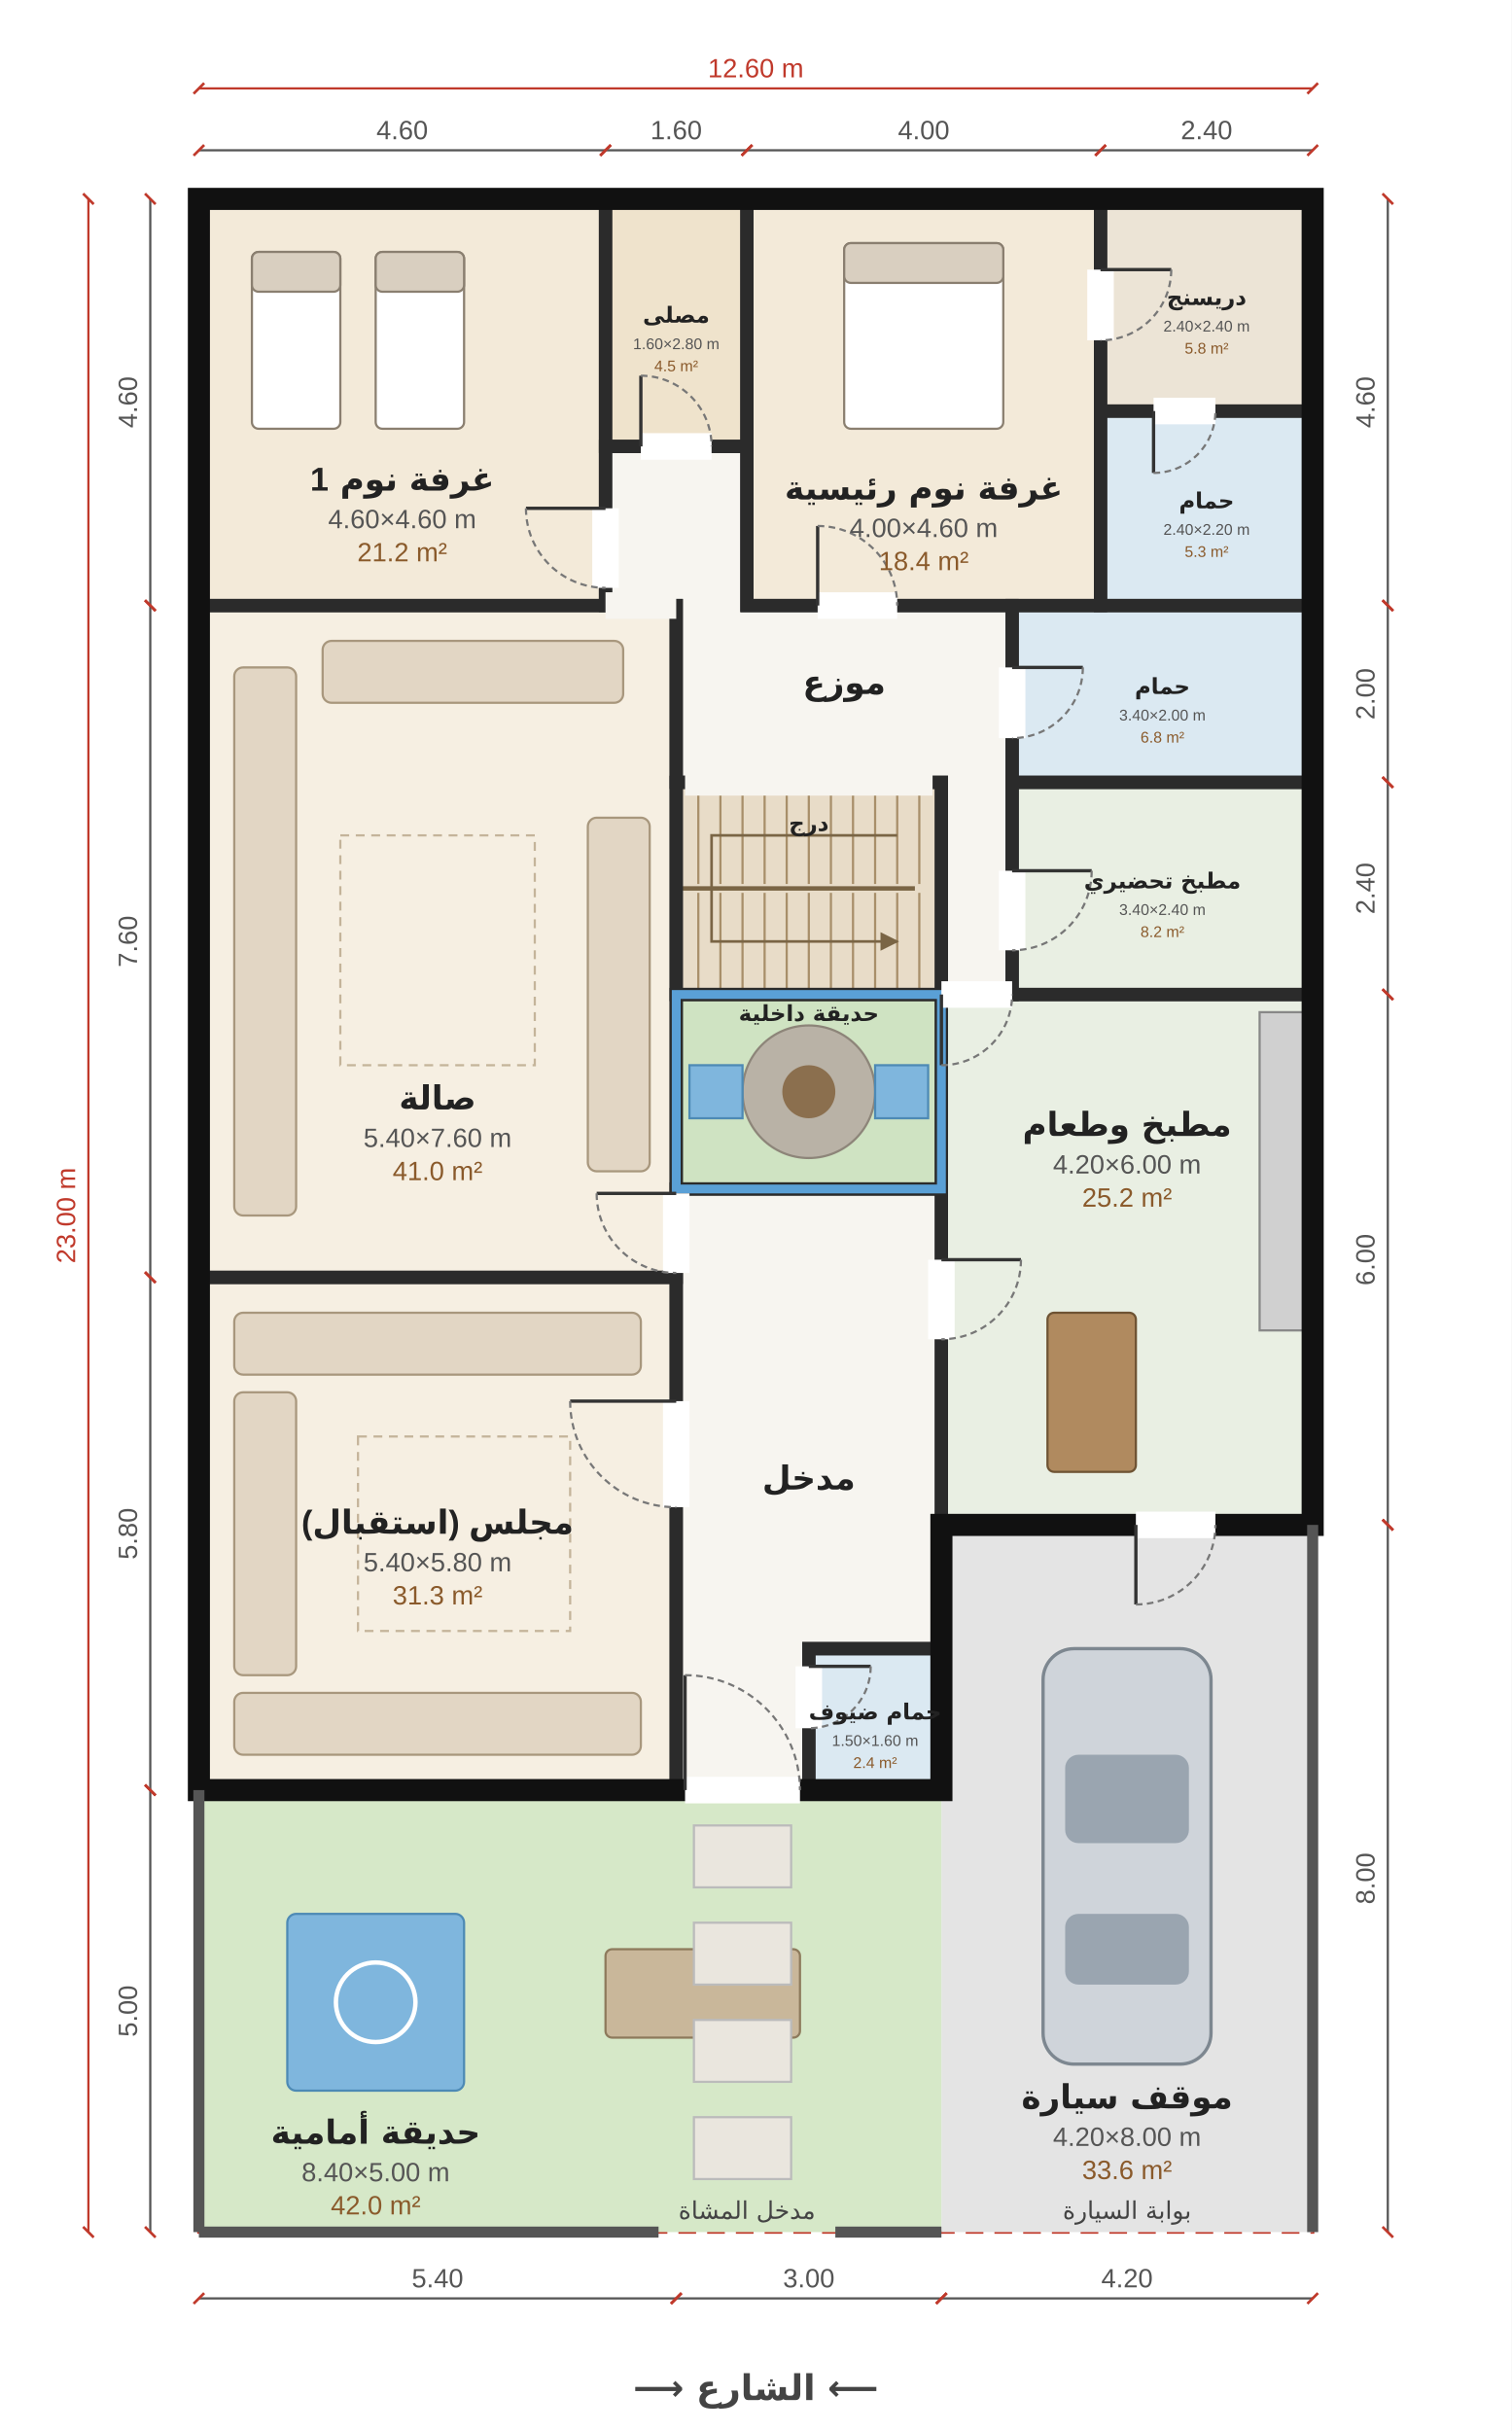
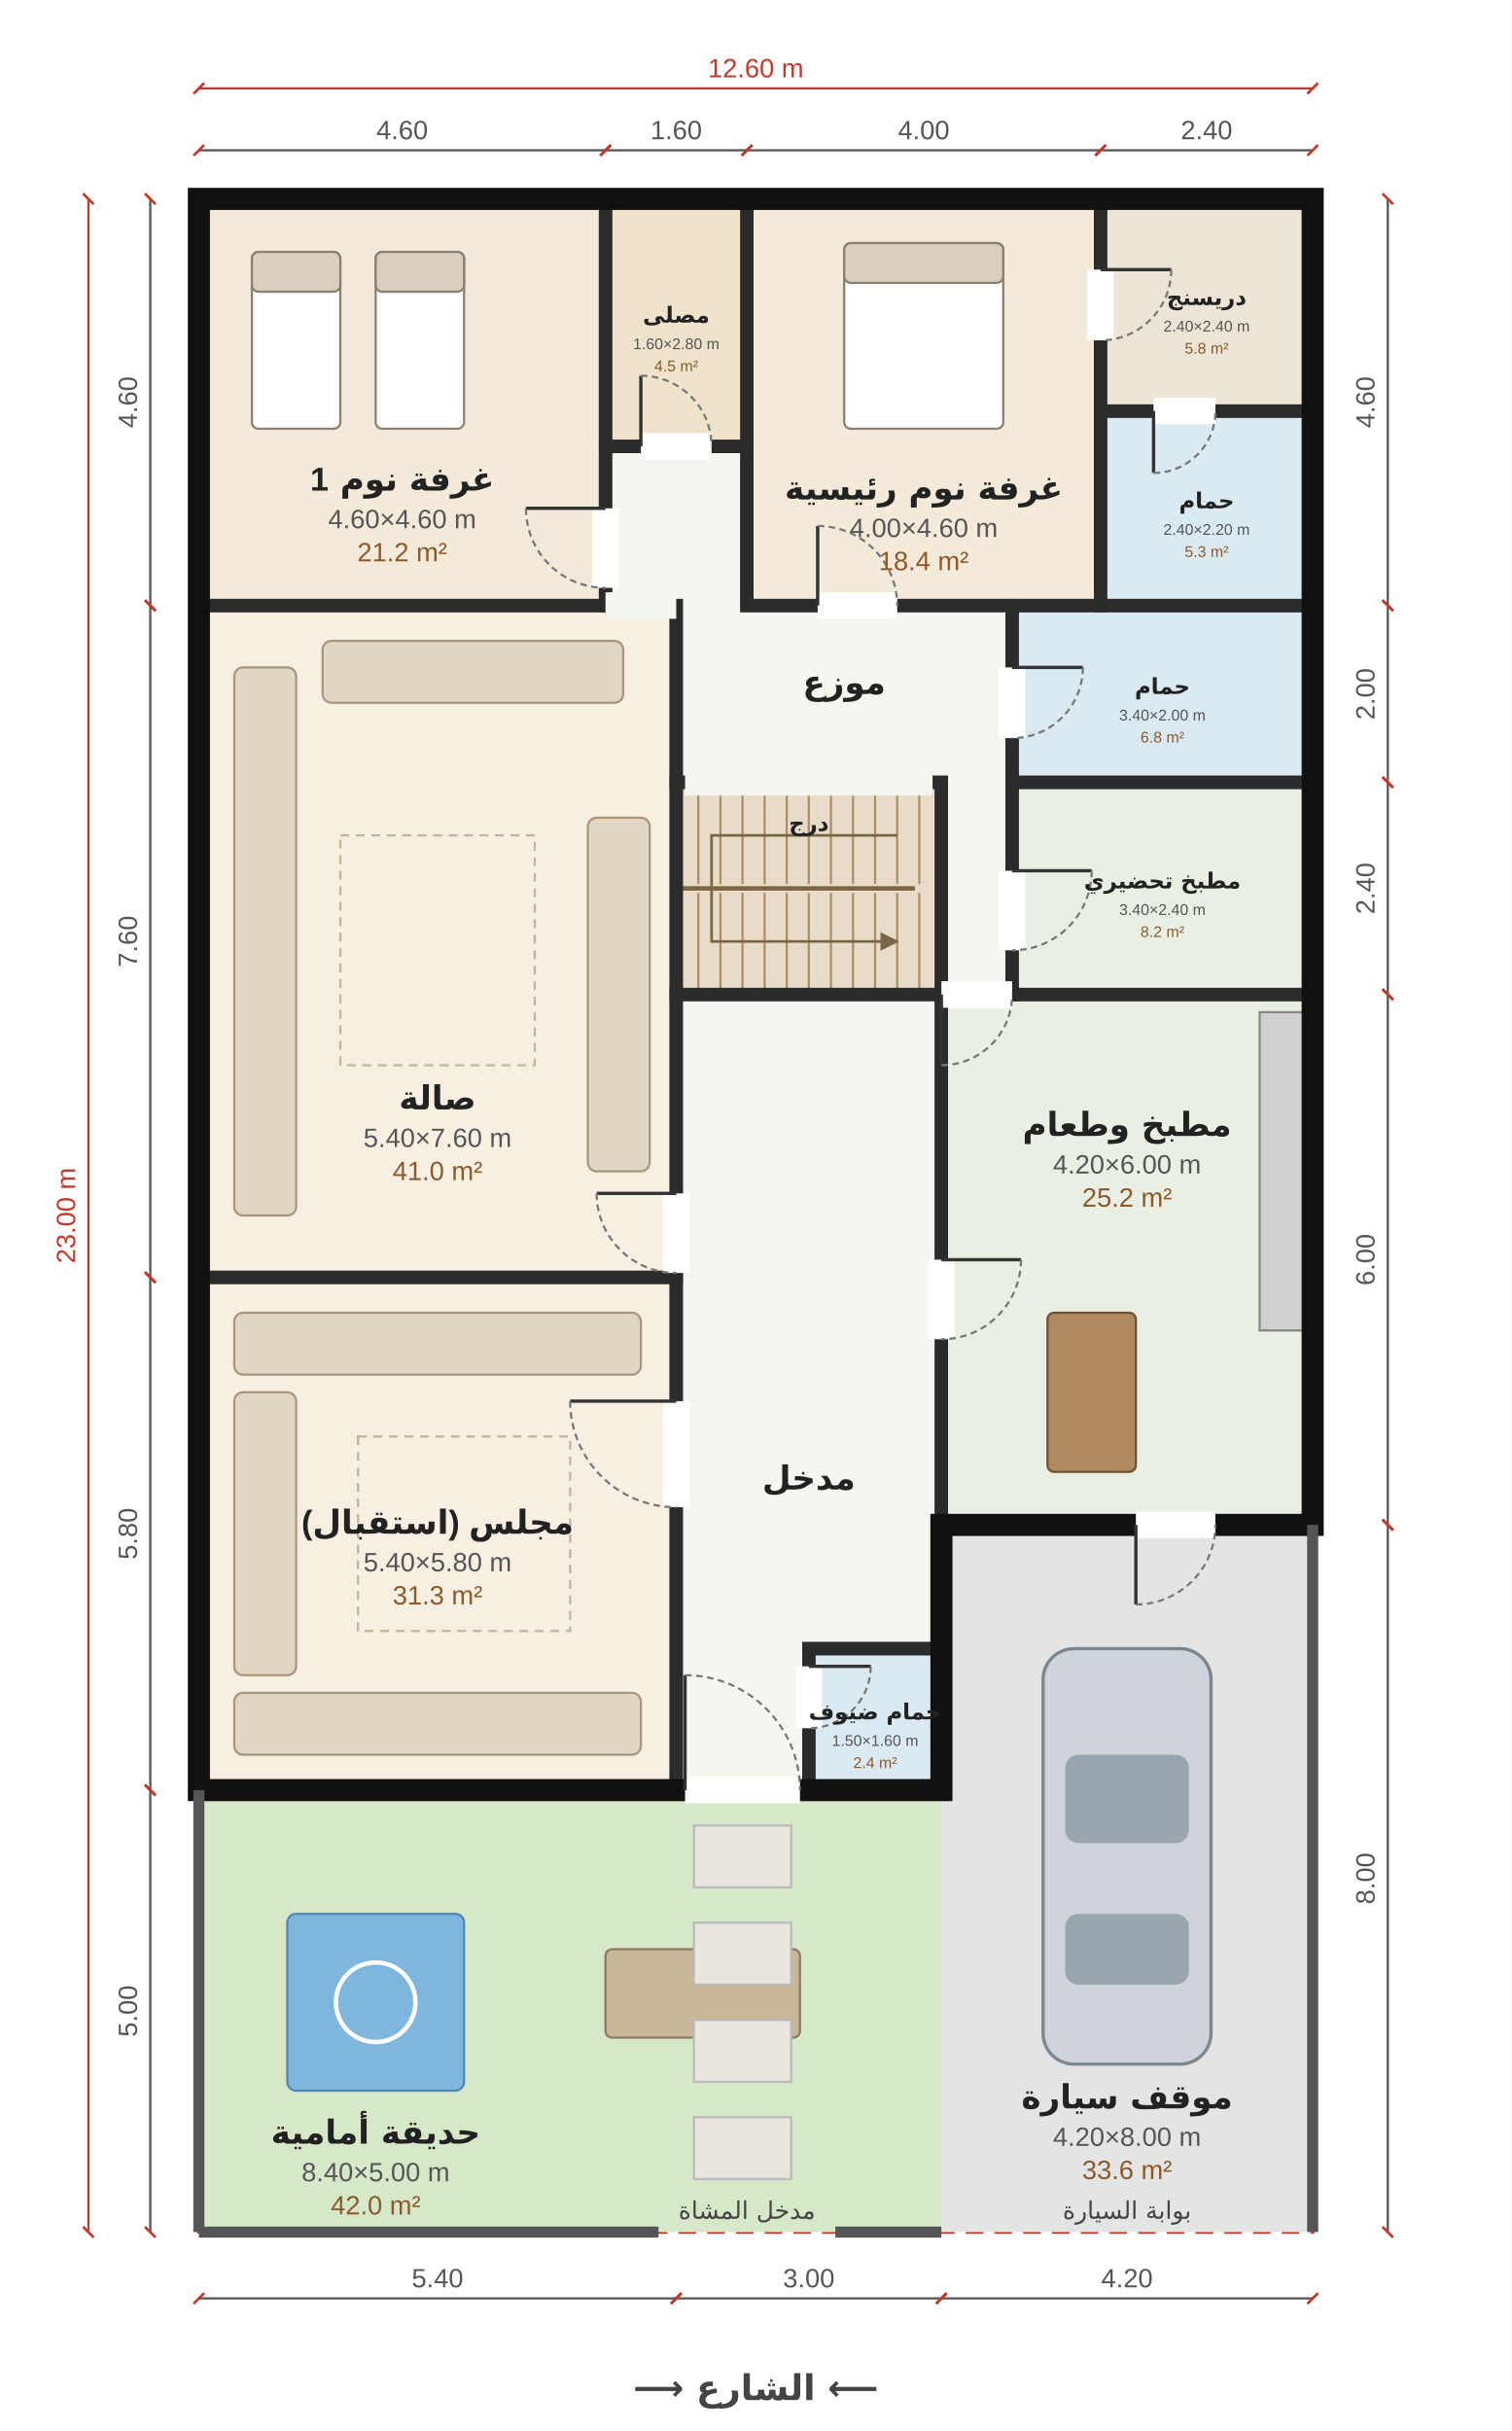
<svg xmlns="http://www.w3.org/2000/svg" viewBox="0 0 684 1100" width="684" height="1100" font-family="Tahoma, Arial, sans-serif" direction="rtl">
  <rect width="684" height="1100" fill="#ffffff" />
  <rect x="90" y="90" width="504.0" height="920.0" fill="none" stroke="#c0392b" stroke-width="1.5" stroke-dasharray="8 5" />
  <polygon points="90.0,90.0 274.0,90.0 274.0,274.0 90.0,274.0" fill="#f3ead9" />
  <polygon points="274.0,90.0 338.0,90.0 338.0,202.0 274.0,202.0" fill="#efe3cc" />
  <polygon points="338.0,90.0 498.0,90.0 498.0,274.0 338.0,274.0" fill="#f3ead9" />
  <polygon points="498.0,90.0 594.0,90.0 594.0,186.0 498.0,186.0" fill="#ece4d6" />
  <polygon points="498.0,186.0 594.0,186.0 594.0,274.0 498.0,274.0" fill="#dbe9f2" />
  <polygon points="274.0,202.0 338.0,202.0 338.0,274.0 458.0,274.0 458.0,450.0 426.0,450.0 426.0,354.0 306.0,354.0 306.0,274.0 274.0,274.0" fill="#f7f5f0" />
  <polygon points="458.0,274.0 594.0,274.0 594.0,354.0 458.0,354.0" fill="#dbe9f2" />
  <polygon points="458.0,354.0 594.0,354.0 594.0,450.0 458.0,450.0" fill="#e9efe3" />
  <polygon points="90.0,274.0 306.0,274.0 306.0,578.0 90.0,578.0" fill="#f6efe2" />
  <polygon points="306.0,354.0 426.0,354.0 426.0,450.0 306.0,450.0" fill="#e8dcc8" />
-   <polygon points="306.0,450.0 426.0,450.0 426.0,538.0 306.0,538.0" fill="#cfe3c2" />
  <polygon points="426.0,450.0 594.0,450.0 594.0,690.0 426.0,690.0" fill="#e9efe3" />
  <polygon points="90.0,578.0 306.0,578.0 306.0,810.0 90.0,810.0" fill="#f6efe2" />
-   <polygon points="306.0,538.0 426.0,538.0 426.0,746.0 366.0,746.0 366.0,810.0 306.0,810.0" fill="#f7f5f0" />
+   <polygon points="306.0,450.0 426.0,450.0 426.0,746.0 366.0,746.0 366.0,810.0 306.0,810.0" fill="#f7f5f0" />
  <polygon points="366.0,746.0 426.0,746.0 426.0,810.0 366.0,810.0" fill="#dbe9f2" />
  <polygon points="426.0,690.0 594.0,690.0 594.0,1010.0 426.0,1010.0" fill="#e4e4e4" />
  <polygon points="90.0,810.0 426.0,810.0 426.0,1010.0 90.0,1010.0" fill="#d6e8c8" />
  <line x1="316.0" y1="354.0" x2="316.0" y2="400.0" stroke="#a88f6a" stroke-width="1" />
  <line x1="316.0" y1="404.0" x2="316.0" y2="450.0" stroke="#a88f6a" stroke-width="1" />
  <line x1="326.0" y1="354.0" x2="326.0" y2="400.0" stroke="#a88f6a" stroke-width="1" />
  <line x1="326.0" y1="404.0" x2="326.0" y2="450.0" stroke="#a88f6a" stroke-width="1" />
  <line x1="336.0" y1="354.0" x2="336.0" y2="400.0" stroke="#a88f6a" stroke-width="1" />
  <line x1="336.0" y1="404.0" x2="336.0" y2="450.0" stroke="#a88f6a" stroke-width="1" />
  <line x1="346.0" y1="354.0" x2="346.0" y2="400.0" stroke="#a88f6a" stroke-width="1" />
  <line x1="346.0" y1="404.0" x2="346.0" y2="450.0" stroke="#a88f6a" stroke-width="1" />
  <line x1="356.0" y1="354.0" x2="356.0" y2="400.0" stroke="#a88f6a" stroke-width="1" />
  <line x1="356.0" y1="404.0" x2="356.0" y2="450.0" stroke="#a88f6a" stroke-width="1" />
  <line x1="366.0" y1="354.0" x2="366.0" y2="400.0" stroke="#a88f6a" stroke-width="1" />
  <line x1="366.0" y1="404.0" x2="366.0" y2="450.0" stroke="#a88f6a" stroke-width="1" />
  <line x1="376.0" y1="354.0" x2="376.0" y2="400.0" stroke="#a88f6a" stroke-width="1" />
  <line x1="376.0" y1="404.0" x2="376.0" y2="450.0" stroke="#a88f6a" stroke-width="1" />
  <line x1="386.0" y1="354.0" x2="386.0" y2="400.0" stroke="#a88f6a" stroke-width="1" />
  <line x1="386.0" y1="404.0" x2="386.0" y2="450.0" stroke="#a88f6a" stroke-width="1" />
  <line x1="396.0" y1="354.0" x2="396.0" y2="400.0" stroke="#a88f6a" stroke-width="1" />
  <line x1="396.0" y1="404.0" x2="396.0" y2="450.0" stroke="#a88f6a" stroke-width="1" />
  <line x1="406.0" y1="354.0" x2="406.0" y2="400.0" stroke="#a88f6a" stroke-width="1" />
  <line x1="406.0" y1="404.0" x2="406.0" y2="450.0" stroke="#a88f6a" stroke-width="1" />
  <line x1="416.0" y1="354.0" x2="416.0" y2="400.0" stroke="#a88f6a" stroke-width="1" />
  <line x1="416.0" y1="404.0" x2="416.0" y2="450.0" stroke="#a88f6a" stroke-width="1" />
  <line x1="306.0" y1="402.0" x2="414.0" y2="402.0" stroke="#7a6545" stroke-width="2" />
  <path d="M406.0,378.0 L322.0,378.0 L322.0,426.0 L406.0,426.0" fill="none" stroke="#7a6545" stroke-width="1.2" marker-end="url(#arr)" />
-   <circle cx="366.0" cy="494.0" r="30.0" fill="#b9b2a6" stroke="#8d8579" />
-   <circle cx="366.0" cy="494.0" r="12.0" fill="#8b6f4e" />
-   <rect x="312.0" y="482.0" width="24.0" height="24.0" fill="#7fb6dd" stroke="#4d8ab5" />
-   <rect x="396.0" y="482.0" width="24.0" height="24.0" fill="#7fb6dd" stroke="#4d8ab5" />
  <rect x="130.0" y="866.0" width="80.0" height="80.0" fill="#7fb6dd" stroke="#4d8ab5" rx="4" />
  <circle cx="170.0" cy="906.0" r="18.0" fill="none" stroke="#fff" stroke-width="2" />
  <rect x="274.0" y="882.0" width="88.0" height="40.0" fill="#c9b79a" stroke="#8d7a5c" rx="3" />
  <rect x="314.0" y="826.0" width="44.0" height="28.0" fill="#eae6de" stroke="#bbb" />
  <rect x="314.0" y="870.0" width="44.0" height="28.0" fill="#eae6de" stroke="#bbb" />
  <rect x="314.0" y="914" width="44.0" height="28.0" fill="#eae6de" stroke="#bbb" />
  <rect x="314.0" y="958.0" width="44.0" height="28.0" fill="#eae6de" stroke="#bbb" />
  <rect x="472.0" y="746.0" width="76.0" height="188.0" rx="14" fill="#cfd4da" stroke="#7d8790" stroke-width="1.5" />
  <rect x="482.0" y="794.0" width="56.0" height="40.0" rx="6" fill="#9aa5b0" />
  <rect x="482.0" y="866.0" width="56.0" height="32.0" rx="6" fill="#9aa5b0" />
  <rect x="114.0" y="114.0" width="40.0" height="80.0" fill="#fff" stroke="#8a7f70" rx="3" />
  <rect x="114.0" y="114.0" width="40.0" height="18.0" fill="#d9cfc0" stroke="#8a7f70" rx="3" />
  <rect x="170.0" y="114.0" width="40.0" height="80.0" fill="#fff" stroke="#8a7f70" rx="3" />
  <rect x="170.0" y="114.0" width="40.0" height="18.0" fill="#d9cfc0" stroke="#8a7f70" rx="3" />
  <rect x="382.0" y="110.0" width="72.0" height="84.0" fill="#fff" stroke="#8a7f70" rx="3" />
  <rect x="382.0" y="110.0" width="72.0" height="18.0" fill="#d9cfc0" stroke="#8a7f70" rx="3" />
  <rect x="570.0" y="458.0" width="24.0" height="144.0" fill="#d0d0d0" stroke="#888" />
  <rect x="474.0" y="594.0" width="40.0" height="72.0" fill="#b08a5f" stroke="#6e5333" rx="3" />
  <rect x="106.0" y="594.0" width="184.0" height="28.0" fill="#e2d6c4" stroke="#a8977d" rx="4" />
  <rect x="106.0" y="766.0" width="184.0" height="28.0" fill="#e2d6c4" stroke="#a8977d" rx="4" />
  <rect x="106.0" y="630.0" width="28.0" height="128.0" fill="#e2d6c4" stroke="#a8977d" rx="4" />
  <rect x="106.0" y="302.0" width="28.0" height="248.0" fill="#e2d6c4" stroke="#a8977d" rx="4" />
  <rect x="146.0" y="290.0" width="136.0" height="28.0" fill="#e2d6c4" stroke="#a8977d" rx="4" />
  <rect x="266.0" y="370.0" width="28.0" height="160.0" fill="#e2d6c4" stroke="#a8977d" rx="4" />
  <rect x="162.0" y="650.0" width="96.0" height="88.0" fill="none" stroke="#c4b49a" stroke-dasharray="4 3" />
  <rect x="154.0" y="378.0" width="88.0" height="104.0" fill="none" stroke="#c4b49a" stroke-dasharray="4 3" />
  <polygon points="90.0,90.0 274.0,90.0 274.0,274.0 90.0,274.0" fill="none" stroke="#2b2b2b" stroke-width="6.0" stroke-linejoin="miter" />
  <polygon points="274.0,90.0 338.0,90.0 338.0,202.0 274.0,202.0" fill="none" stroke="#2b2b2b" stroke-width="6.0" stroke-linejoin="miter" />
  <polygon points="338.0,90.0 498.0,90.0 498.0,274.0 338.0,274.0" fill="none" stroke="#2b2b2b" stroke-width="6.0" stroke-linejoin="miter" />
  <polygon points="498.0,90.0 594.0,90.0 594.0,186.0 498.0,186.0" fill="none" stroke="#2b2b2b" stroke-width="6.0" stroke-linejoin="miter" />
  <polygon points="498.0,186.0 594.0,186.0 594.0,274.0 498.0,274.0" fill="none" stroke="#2b2b2b" stroke-width="6.0" stroke-linejoin="miter" />
  <polygon points="274.0,202.0 338.0,202.0 338.0,274.0 458.0,274.0 458.0,450.0 426.0,450.0 426.0,354.0 306.0,354.0 306.0,274.0 274.0,274.0" fill="none" stroke="#2b2b2b" stroke-width="6.0" stroke-linejoin="miter" />
  <polygon points="458.0,274.0 594.0,274.0 594.0,354.0 458.0,354.0" fill="none" stroke="#2b2b2b" stroke-width="6.0" stroke-linejoin="miter" />
  <polygon points="458.0,354.0 594.0,354.0 594.0,450.0 458.0,450.0" fill="none" stroke="#2b2b2b" stroke-width="6.0" stroke-linejoin="miter" />
  <polygon points="90.0,274.0 306.0,274.0 306.0,578.0 90.0,578.0" fill="none" stroke="#2b2b2b" stroke-width="6.0" stroke-linejoin="miter" />
  <polygon points="306.0,354.0 426.0,354.0 426.0,450.0 306.0,450.0" fill="none" stroke="#2b2b2b" stroke-width="6.0" stroke-linejoin="miter" />
-   <polygon points="306.0,450.0 426.0,450.0 426.0,538.0 306.0,538.0" fill="none" stroke="#2b2b2b" stroke-width="6.0" stroke-linejoin="miter" />
  <polygon points="426.0,450.0 594.0,450.0 594.0,690.0 426.0,690.0" fill="none" stroke="#2b2b2b" stroke-width="6.0" stroke-linejoin="miter" />
  <polygon points="90.0,578.0 306.0,578.0 306.0,810.0 90.0,810.0" fill="none" stroke="#2b2b2b" stroke-width="6.0" stroke-linejoin="miter" />
-   <polygon points="306.0,538.0 426.0,538.0 426.0,746.0 366.0,746.0 366.0,810.0 306.0,810.0" fill="none" stroke="#2b2b2b" stroke-width="6.0" stroke-linejoin="miter" />
+   <polygon points="306.0,450.0 426.0,450.0 426.0,746.0 366.0,746.0 366.0,810.0 306.0,810.0" fill="none" stroke="#2b2b2b" stroke-width="6.0" stroke-linejoin="miter" />
  <polygon points="366.0,746.0 426.0,746.0 426.0,810.0 366.0,810.0" fill="none" stroke="#2b2b2b" stroke-width="6.0" stroke-linejoin="miter" />
-   <rect x="306.0" y="450.0" width="120.0" height="88.0" fill="none" stroke="#5aa0d6" stroke-width="4" />
  <polygon points="90.0,90.0 594.0,90.0 594.0,690.0 426.0,690.0 426.0,810.0 90.0,810.0" fill="none" stroke="#111" stroke-width="10.0" stroke-linejoin="miter" />
  <polyline points="90.0,810.0 90.0,1010.0" stroke="#555" stroke-width="5" fill="none" />
  <polyline points="594.0,690.0 594.0,1010.0" stroke="#555" stroke-width="5" fill="none" />
  <polyline points="90.0,1010.0 298.0,1010.0" stroke="#555" stroke-width="5" fill="none" />
  <polyline points="378.0,1010.0 426.0,1010.0" stroke="#555" stroke-width="5" fill="none" />
  <line x1="274.0" y1="230.0" x2="274.0" y2="266.0" stroke="#fff" stroke-width="12.0" />
  <line x1="274.0" y1="230.0" x2="238" y2="230.0" stroke="#333" stroke-width="1.5" />
  <path d="M238,230.0 A36,36 0 0 0 274.0,266.0" fill="none" stroke="#777" stroke-width="1" stroke-dasharray="3 2" />
  <line x1="290.0" y1="202.0" x2="322.0" y2="202.0" stroke="#fff" stroke-width="12.0" />
  <line x1="290.0" y1="202.0" x2="290.0" y2="170.0" stroke="#333" stroke-width="1.5" />
  <path d="M290.0,170.0 A32,32 0 0 1 322.0,202.0" fill="none" stroke="#777" stroke-width="1" stroke-dasharray="3 2" />
  <line x1="370.0" y1="274.0" x2="406.0" y2="274.0" stroke="#fff" stroke-width="12.0" />
  <line x1="370.0" y1="274.0" x2="370.0" y2="238" stroke="#333" stroke-width="1.5" />
  <path d="M370.0,238 A36,36 0 0 1 406.0,274.0" fill="none" stroke="#777" stroke-width="1" stroke-dasharray="3 2" />
  <line x1="498.0" y1="122.0" x2="498.0" y2="154.0" stroke="#fff" stroke-width="12.0" />
  <line x1="498.0" y1="122.0" x2="530.0" y2="122.0" stroke="#333" stroke-width="1.5" />
  <path d="M530.0,122.0 A32.0,32.0 0 0 1 498.0,154.0" fill="none" stroke="#777" stroke-width="1" stroke-dasharray="3 2" />
  <line x1="522.0" y1="186.0" x2="550.0" y2="186.0" stroke="#fff" stroke-width="12.0" />
  <line x1="522.0" y1="186.0" x2="522.0" y2="214" stroke="#333" stroke-width="1.5" />
  <path d="M522.0,214 A28,28 0 0 0 550.0,186.0" fill="none" stroke="#777" stroke-width="1" stroke-dasharray="3 2" />
  <line x1="458.0" y1="302.0" x2="458.0" y2="334.0" stroke="#fff" stroke-width="12.0" />
  <line x1="458.0" y1="302.0" x2="490.0" y2="302.0" stroke="#333" stroke-width="1.5" />
  <path d="M490.0,302.0 A32,32 0 0 1 458.0,334.0" fill="none" stroke="#777" stroke-width="1" stroke-dasharray="3 2" />
  <line x1="458.0" y1="394.0" x2="458.0" y2="430.0" stroke="#fff" stroke-width="12.0" />
  <line x1="458.0" y1="394.0" x2="494.0" y2="394.0" stroke="#333" stroke-width="1.5" />
  <path d="M494.0,394.0 A36,36 0 0 1 458.0,430.0" fill="none" stroke="#777" stroke-width="1" stroke-dasharray="3 2" />
  <line x1="426.0" y1="450.0" x2="458.0" y2="450.0" stroke="#fff" stroke-width="12.0" />
  <line x1="426.0" y1="450.0" x2="426.0" y2="482" stroke="#333" stroke-width="1.5" />
  <path d="M426.0,482 A32,32 0 0 0 458.0,450.0" fill="none" stroke="#777" stroke-width="1" stroke-dasharray="3 2" />
  <line x1="306.0" y1="540.0" x2="306.0" y2="576.0" stroke="#fff" stroke-width="12.0" />
  <line x1="306.0" y1="540.0" x2="270.0" y2="540.0" stroke="#333" stroke-width="1.5" />
  <path d="M270.0,540.0 A36,36 0 0 0 306.0,576.0" fill="none" stroke="#777" stroke-width="1" stroke-dasharray="3 2" />
  <line x1="306.0" y1="634.0" x2="306.0" y2="682.0" stroke="#fff" stroke-width="12.0" />
  <line x1="306.0" y1="634.0" x2="258.0" y2="634.0" stroke="#333" stroke-width="1.5" />
  <path d="M258.0,634.0 A48,48 0 0 0 306.0,682.0" fill="none" stroke="#777" stroke-width="1" stroke-dasharray="3 2" />
  <line x1="426.0" y1="570.0" x2="426.0" y2="606.0" stroke="#fff" stroke-width="12.0" />
  <line x1="426.0" y1="570.0" x2="462.0" y2="570.0" stroke="#333" stroke-width="1.5" />
  <path d="M462.0,570.0 A36,36 0 0 1 426.0,606.0" fill="none" stroke="#777" stroke-width="1" stroke-dasharray="3 2" />
  <line x1="366.0" y1="754.0" x2="366.0" y2="782.0" stroke="#fff" stroke-width="12.0" />
  <line x1="366.0" y1="754.0" x2="394.0" y2="754.0" stroke="#333" stroke-width="1.5" />
  <path d="M394.0,754.0 A28,28 0 0 1 366.0,782.0" fill="none" stroke="#777" stroke-width="1" stroke-dasharray="3 2" />
  <line x1="310.0" y1="810.0" x2="362.0" y2="810.0" stroke="#fff" stroke-width="12.0" />
  <line x1="310.0" y1="810.0" x2="310.0" y2="758.0" stroke="#333" stroke-width="1.5" />
  <path d="M310.0,758.0 A52,52 0 0 1 362.0,810.0" fill="none" stroke="#777" stroke-width="1" stroke-dasharray="3 2" />
  <line x1="514.0" y1="690.0" x2="550.0" y2="690.0" stroke="#fff" stroke-width="12.0" />
  <line x1="514.0" y1="690.0" x2="514.0" y2="726.0" stroke="#333" stroke-width="1.5" />
  <path d="M514.0,726.0 A36,36 0 0 0 550.0,690.0" fill="none" stroke="#777" stroke-width="1" stroke-dasharray="3 2" />
  <line x1="274.0" y1="274.0" x2="306.0" y2="274.0" stroke="#f7f5f0" stroke-width="12.0" />
  <line x1="310.0" y1="354.0" x2="422.0" y2="354.0" stroke="#f7f5f0" stroke-width="12.0" />
  <text x="182.0" y="222.0" text-anchor="middle" font-size="15" font-weight="bold" fill="#222">غرفة نوم 1</text>
  <text x="182.0" y="239.0" text-anchor="middle" font-size="12" fill="#555" direction="ltr">4.60×4.60 m</text>
  <text x="182.0" y="254.0" text-anchor="middle" font-size="12" fill="#8a5a2b" direction="ltr">21.2 m²</text>
  <text x="306.0" y="146.0" text-anchor="middle" font-size="10" font-weight="bold" fill="#222">مصلى</text>
  <text x="306.0" y="158.0" text-anchor="middle" font-size="7" fill="#555" direction="ltr">1.60×2.80 m</text>
  <text x="306.0" y="168.0" text-anchor="middle" font-size="7" fill="#8a5a2b" direction="ltr">4.5 m²</text>
  <text x="418.0" y="226.0" text-anchor="middle" font-size="15" font-weight="bold" fill="#222">غرفة نوم رئيسية</text>
  <text x="418.0" y="243.0" text-anchor="middle" font-size="12" fill="#555" direction="ltr">4.00×4.60 m</text>
  <text x="418.0" y="258.0" text-anchor="middle" font-size="12" fill="#8a5a2b" direction="ltr">18.4 m²</text>
  <text x="546.0" y="138.0" text-anchor="middle" font-size="10" font-weight="bold" fill="#222">دريسنج</text>
  <text x="546.0" y="150.0" text-anchor="middle" font-size="7" fill="#555" direction="ltr">2.40×2.40 m</text>
  <text x="546.0" y="160.0" text-anchor="middle" font-size="7" fill="#8a5a2b" direction="ltr">5.8 m²</text>
  <text x="546.0" y="230.0" text-anchor="middle" font-size="10" font-weight="bold" fill="#222">حمام</text>
  <text x="546.0" y="242.0" text-anchor="middle" font-size="7" fill="#555" direction="ltr">2.40×2.20 m</text>
  <text x="546.0" y="252.0" text-anchor="middle" font-size="7" fill="#8a5a2b" direction="ltr">5.3 m²</text>
  <text x="382.0" y="314.0" text-anchor="middle" font-size="15" font-weight="bold" fill="#222">موزع</text>
  <text x="526.0" y="314.0" text-anchor="middle" font-size="10" font-weight="bold" fill="#222">حمام</text>
  <text x="526.0" y="326.0" text-anchor="middle" font-size="7" fill="#555" direction="ltr">3.40×2.00 m</text>
  <text x="526.0" y="336.0" text-anchor="middle" font-size="7" fill="#8a5a2b" direction="ltr">6.8 m²</text>
  <text x="526.0" y="402.0" text-anchor="middle" font-size="10" font-weight="bold" fill="#222">مطبخ تحضيري</text>
  <text x="526.0" y="414.0" text-anchor="middle" font-size="7" fill="#555" direction="ltr">3.40×2.40 m</text>
  <text x="526.0" y="424.0" text-anchor="middle" font-size="7" fill="#8a5a2b" direction="ltr">8.2 m²</text>
  <text x="198.0" y="502.0" text-anchor="middle" font-size="15" font-weight="bold" fill="#222">صالة</text>
  <text x="198.0" y="519.0" text-anchor="middle" font-size="12" fill="#555" direction="ltr">5.40×7.60 m</text>
  <text x="198.0" y="534.0" text-anchor="middle" font-size="12" fill="#8a5a2b" direction="ltr">41.0 m²</text>
  <text x="366.0" y="376.0" text-anchor="middle" font-size="10" font-weight="bold" fill="#222">درج</text>
-   <text x="366.0" y="462.0" text-anchor="middle" font-size="10" font-weight="bold" fill="#222">حديقة داخلية</text>
  <text x="510.0" y="514.0" text-anchor="middle" font-size="15" font-weight="bold" fill="#222">مطبخ وطعام</text>
  <text x="510.0" y="531.0" text-anchor="middle" font-size="12" fill="#555" direction="ltr">4.20×6.00 m</text>
  <text x="510.0" y="546.0" text-anchor="middle" font-size="12" fill="#8a5a2b" direction="ltr">25.2 m²</text>
  <text x="198.0" y="694.0" text-anchor="middle" font-size="15" font-weight="bold" fill="#222">مجلس (استقبال)</text>
  <text x="198.0" y="711.0" text-anchor="middle" font-size="12" fill="#555" direction="ltr">5.40×5.80 m</text>
  <text x="198.0" y="726.0" text-anchor="middle" font-size="12" fill="#8a5a2b" direction="ltr">31.3 m²</text>
  <text x="366.0" y="674.0" text-anchor="middle" font-size="15" font-weight="bold" fill="#222">مدخل</text>
  <text x="396.0" y="778.0" text-anchor="middle" font-size="10" font-weight="bold" fill="#222">حمام ضيوف</text>
  <text x="396.0" y="790.0" text-anchor="middle" font-size="7" fill="#555" direction="ltr">1.50×1.60 m</text>
  <text x="396.0" y="800.0" text-anchor="middle" font-size="7" fill="#8a5a2b" direction="ltr">2.4 m²</text>
  <text x="510.0" y="954.0" text-anchor="middle" font-size="15" font-weight="bold" fill="#222">موقف سيارة</text>
  <text x="510.0" y="971.0" text-anchor="middle" font-size="12" fill="#555" direction="ltr">4.20×8.00 m</text>
  <text x="510.0" y="986.0" text-anchor="middle" font-size="12" fill="#8a5a2b" direction="ltr">33.6 m²</text>
  <text x="170.0" y="970.0" text-anchor="middle" font-size="15" font-weight="bold" fill="#222">حديقة أمامية</text>
  <text x="170.0" y="987.0" text-anchor="middle" font-size="12" fill="#555" direction="ltr">8.40×5.00 m</text>
  <text x="170.0" y="1002.0" text-anchor="middle" font-size="12" fill="#8a5a2b" direction="ltr">42.0 m²</text>
  <defs>
    <marker id="arr" viewBox="0 0 10 10" refX="9" refY="5" markerWidth="7" markerHeight="7" orient="auto-start-reverse">
      <path d="M0,0 L10,5 L0,10 z" fill="#7a6545" />
    </marker>
    <marker id="tk" viewBox="0 0 10 10" refX="5" refY="5" markerWidth="8" markerHeight="8" orient="auto">
      <path d="M2,8 L8,2" stroke="#c0392b" stroke-width="1.5" />
    </marker>
  </defs>
  <line x1="90" y1="40" x2="594.0" y2="40" stroke="#c0392b" stroke-width="1" marker-start="url(#tk)" marker-end="url(#tk)" />
  <text x="342.0" y="35" text-anchor="middle" font-size="12" fill="#c0392b" direction="ltr">12.60 m</text>
  <line x1="90" y1="68" x2="274.0" y2="68" stroke="#555" stroke-width="1" marker-start="url(#tk)" marker-end="url(#tk)" />
  <text x="182.0" y="63" text-anchor="middle" font-size="12" fill="#555" direction="ltr">4.60</text>
  <line x1="274.0" y1="68" x2="338.0" y2="68" stroke="#555" stroke-width="1" marker-start="url(#tk)" marker-end="url(#tk)" />
  <text x="306.0" y="63" text-anchor="middle" font-size="12" fill="#555" direction="ltr">1.60</text>
  <line x1="338.0" y1="68" x2="498.0" y2="68" stroke="#555" stroke-width="1" marker-start="url(#tk)" marker-end="url(#tk)" />
  <text x="418.0" y="63" text-anchor="middle" font-size="12" fill="#555" direction="ltr">4.00</text>
  <line x1="498.0" y1="68" x2="594.0" y2="68" stroke="#555" stroke-width="1" marker-start="url(#tk)" marker-end="url(#tk)" />
  <text x="546.0" y="63" text-anchor="middle" font-size="12" fill="#555" direction="ltr">2.40</text>
  <line x1="90" y1="1040.0" x2="306.0" y2="1040.0" stroke="#555" stroke-width="1" marker-start="url(#tk)" marker-end="url(#tk)" />
  <text x="198.0" y="1035.0" text-anchor="middle" font-size="12" fill="#555" direction="ltr">5.40</text>
  <line x1="306.0" y1="1040.0" x2="426.0" y2="1040.0" stroke="#555" stroke-width="1" marker-start="url(#tk)" marker-end="url(#tk)" />
  <text x="366.0" y="1035.0" text-anchor="middle" font-size="12" fill="#555" direction="ltr">3.00</text>
  <line x1="426.0" y1="1040.0" x2="594.0" y2="1040.0" stroke="#555" stroke-width="1" marker-start="url(#tk)" marker-end="url(#tk)" />
  <text x="510.0" y="1035.0" text-anchor="middle" font-size="12" fill="#555" direction="ltr">4.20</text>
  <line x1="40" y1="90" x2="40" y2="1010.0" stroke="#c0392b" stroke-width="1" marker-start="url(#tk)" marker-end="url(#tk)" />
  <text x="34" y="550.0" text-anchor="middle" font-size="12" fill="#c0392b" direction="ltr" transform="rotate(-90 34 550.0)">23.00 m</text>
  <line x1="68" y1="90" x2="68" y2="274.0" stroke="#555" stroke-width="1" marker-start="url(#tk)" marker-end="url(#tk)" />
  <text x="62" y="182.0" text-anchor="middle" font-size="12" fill="#555" direction="ltr" transform="rotate(-90 62 182.0)">4.60</text>
  <line x1="68" y1="274.0" x2="68" y2="578.0" stroke="#555" stroke-width="1" marker-start="url(#tk)" marker-end="url(#tk)" />
  <text x="62" y="426.0" text-anchor="middle" font-size="12" fill="#555" direction="ltr" transform="rotate(-90 62 426.0)">7.60</text>
  <line x1="68" y1="578.0" x2="68" y2="810.0" stroke="#555" stroke-width="1" marker-start="url(#tk)" marker-end="url(#tk)" />
  <text x="62" y="694.0" text-anchor="middle" font-size="12" fill="#555" direction="ltr" transform="rotate(-90 62 694.0)">5.80</text>
  <line x1="68" y1="810.0" x2="68" y2="1010.0" stroke="#555" stroke-width="1" marker-start="url(#tk)" marker-end="url(#tk)" />
  <text x="62" y="910.0" text-anchor="middle" font-size="12" fill="#555" direction="ltr" transform="rotate(-90 62 910.0)">5.00</text>
  <line x1="628.0" y1="90" x2="628.0" y2="274.0" stroke="#555" stroke-width="1" marker-start="url(#tk)" marker-end="url(#tk)" />
  <text x="622.0" y="182.0" text-anchor="middle" font-size="12" fill="#555" direction="ltr" transform="rotate(-90 622.0 182.0)">4.60</text>
  <line x1="628.0" y1="274.0" x2="628.0" y2="354.0" stroke="#555" stroke-width="1" marker-start="url(#tk)" marker-end="url(#tk)" />
  <text x="622.0" y="314.0" text-anchor="middle" font-size="12" fill="#555" direction="ltr" transform="rotate(-90 622.0 314.0)">2.00</text>
  <line x1="628.0" y1="354.0" x2="628.0" y2="450.0" stroke="#555" stroke-width="1" marker-start="url(#tk)" marker-end="url(#tk)" />
  <text x="622.0" y="402.0" text-anchor="middle" font-size="12" fill="#555" direction="ltr" transform="rotate(-90 622.0 402.0)">2.40</text>
  <line x1="628.0" y1="450.0" x2="628.0" y2="690.0" stroke="#555" stroke-width="1" marker-start="url(#tk)" marker-end="url(#tk)" />
  <text x="622.0" y="570.0" text-anchor="middle" font-size="12" fill="#555" direction="ltr" transform="rotate(-90 622.0 570.0)">6.00</text>
  <line x1="628.0" y1="690.0" x2="628.0" y2="1010.0" stroke="#555" stroke-width="1" marker-start="url(#tk)" marker-end="url(#tk)" />
  <text x="622.0" y="850.0" text-anchor="middle" font-size="12" fill="#555" direction="ltr" transform="rotate(-90 622.0 850.0)">8.00</text>
  <text x="342.0" y="1086" text-anchor="middle" font-size="16" font-weight="bold" fill="#444">⟵ الشارع ⟶</text>
  <text x="338.0" y="1004" text-anchor="middle" font-size="11" fill="#444">مدخل المشاة</text>
  <text x="510.0" y="1004" text-anchor="middle" font-size="11" fill="#444">بوابة السيارة</text>
</svg>
